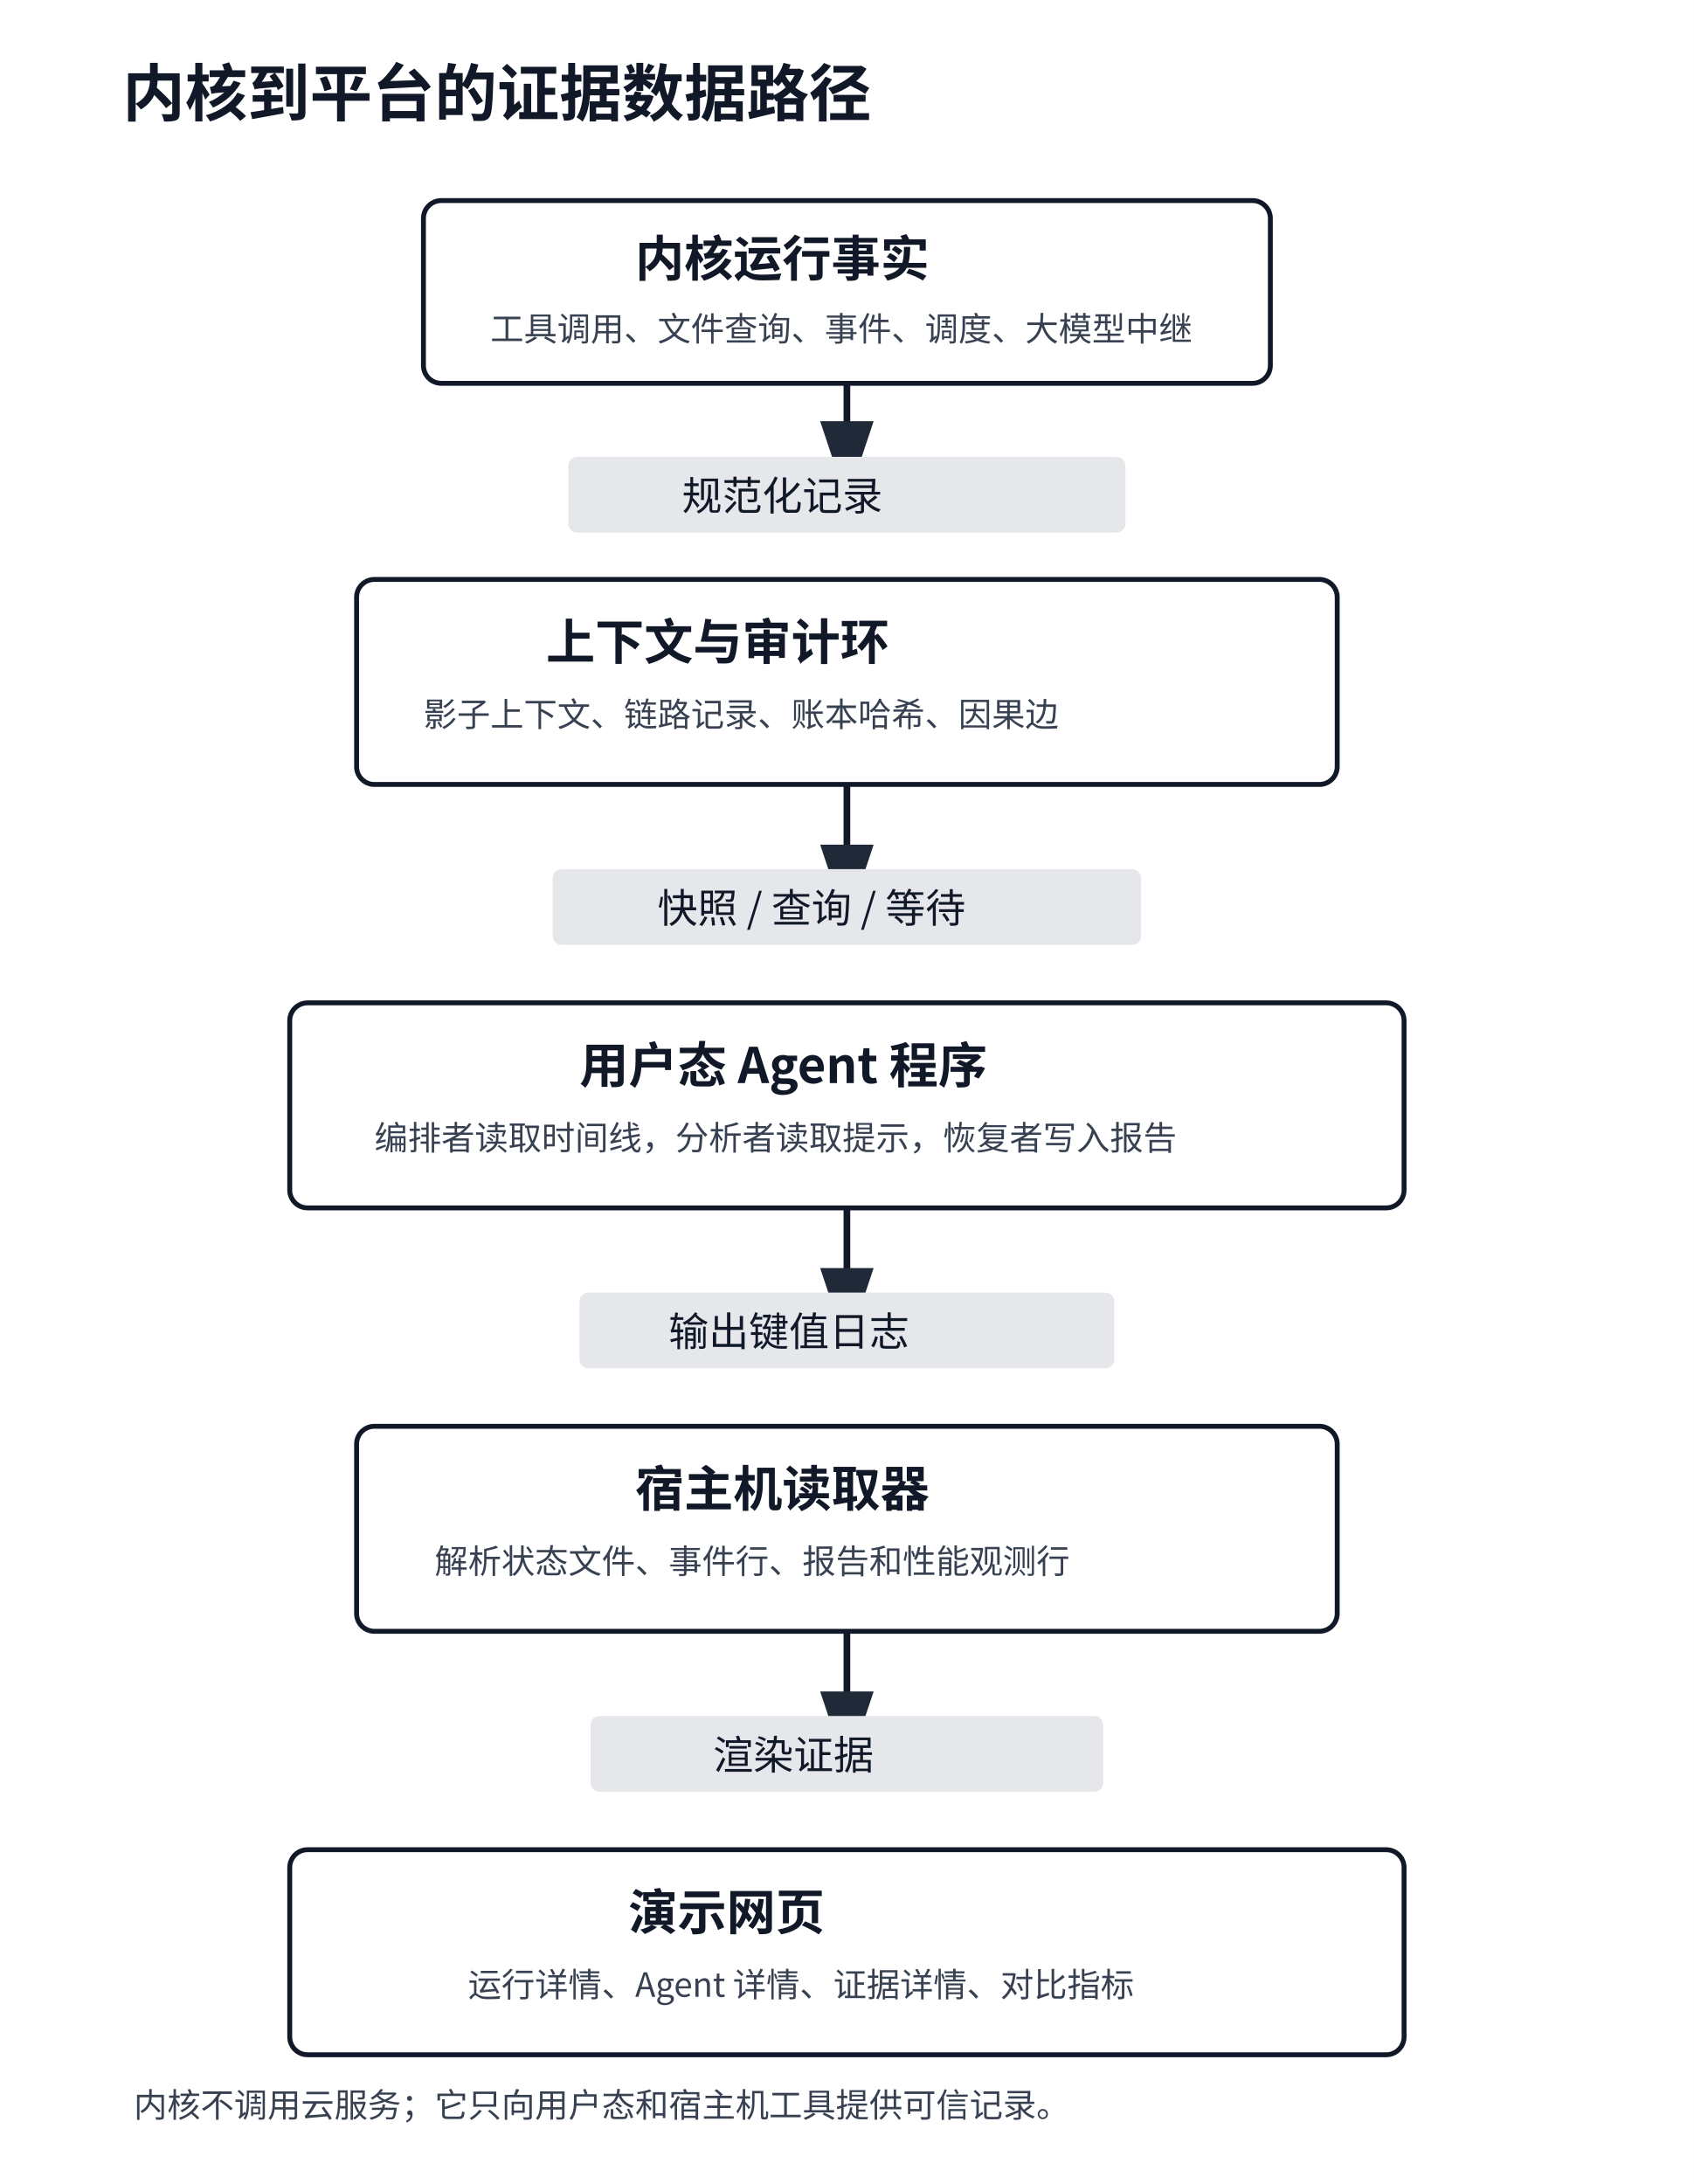
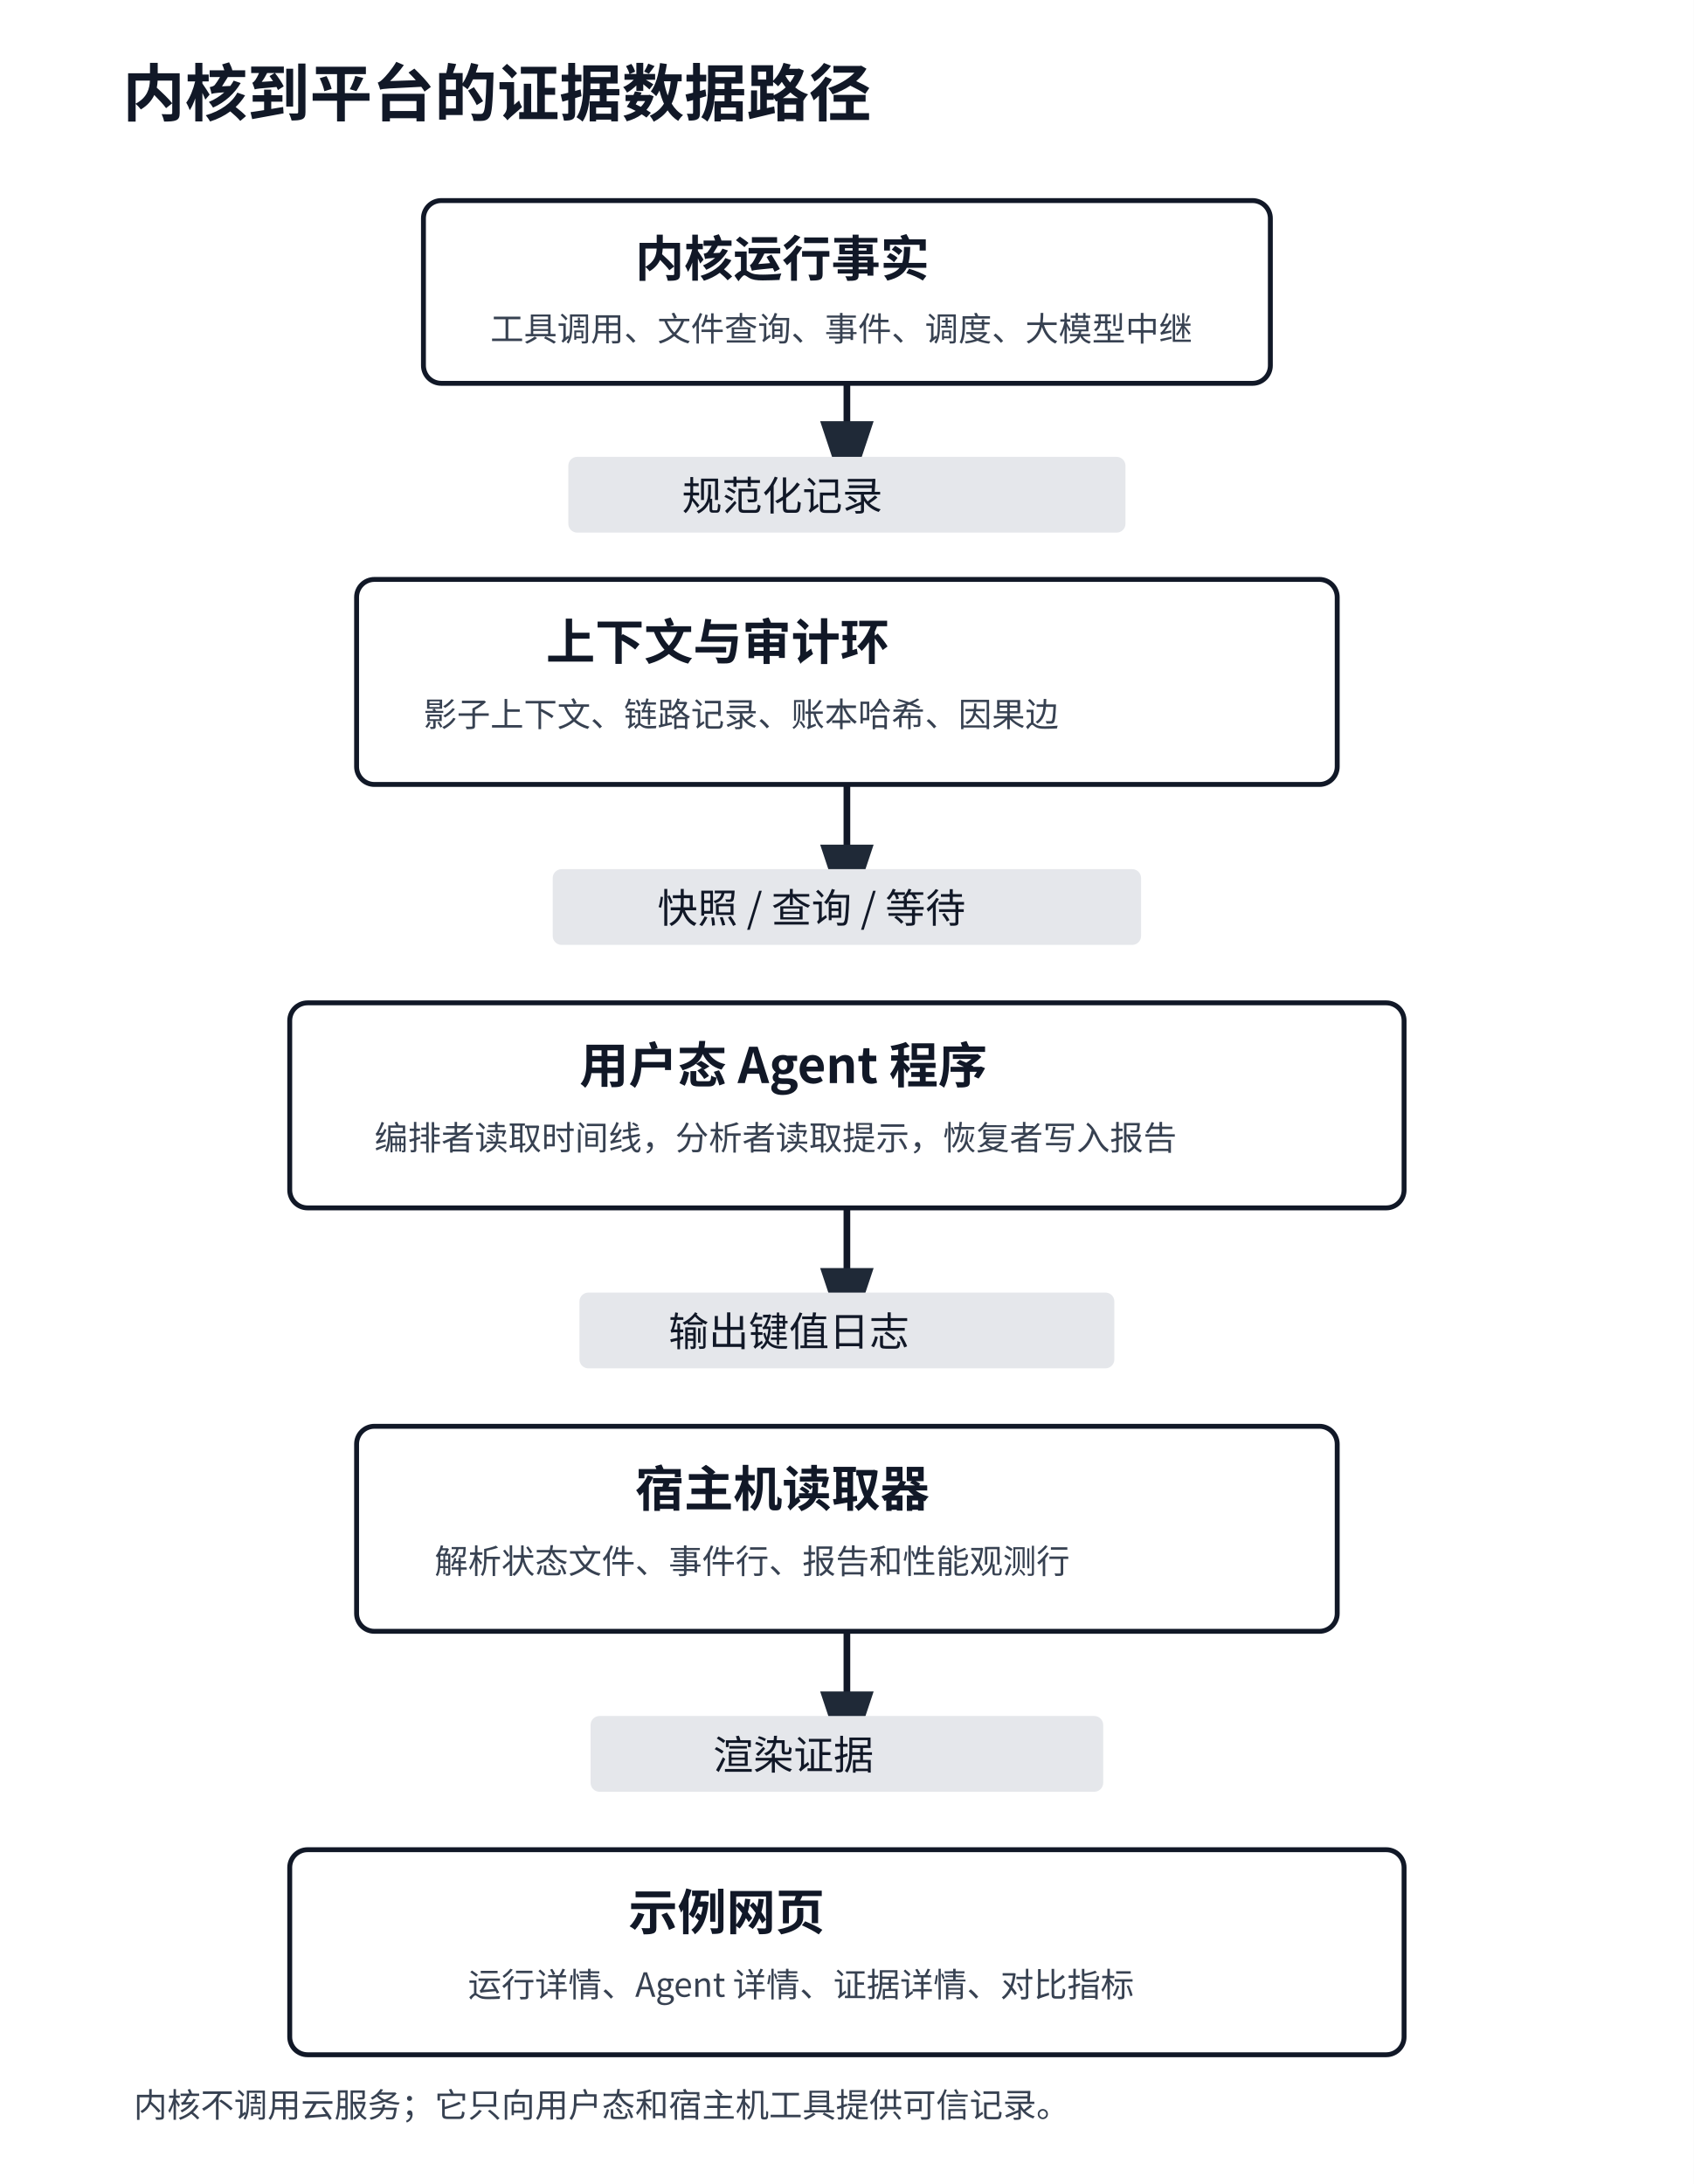
<svg xmlns="http://www.w3.org/2000/svg" width="760" height="980" viewBox="0 0 760 980">
  <defs>
    <marker id="arrow" markerWidth="12" markerHeight="8" refX="11" refY="4" orient="auto" markerUnits="strokeWidth">
      <path d="M0,0 L12,4 L0,8 Z" fill="#1f2937" />
    </marker>
    <style>
      .title { font: 700 28px "Microsoft YaHei", "Noto Sans CJK SC", Arial, sans-serif; fill: #111827; }
      .label { font: 700 22px "Microsoft YaHei", "Noto Sans CJK SC", Arial, sans-serif; fill: #111827; }
      .small { font: 18px "Microsoft YaHei", "Noto Sans CJK SC", Arial, sans-serif; fill: #111827; }
      .tiny { font: 15px "Microsoft YaHei", "Noto Sans CJK SC", Arial, sans-serif; fill: #374151; }
      .box { fill: #ffffff; stroke: #111827; stroke-width: 2.2; rx: 8; ry: 8; }
      .tag { fill: #e5e7eb; stroke: none; rx: 4; ry: 4; }
      .arrow { stroke: #111827; stroke-width: 3; fill: none; marker-end: url(#arrow); }
    </style>
  </defs>
  <rect width="760" height="980" fill="#ffffff" />
  <text x="55" y="52" class="title">内核到平台的证据数据路径</text>
  <rect x="190" y="90" width="380" height="82" class="box" />
  <text x="285" y="124" class="label">内核运行事实</text>
  <text x="220" y="153" class="tiny">工具调用、文件查询、事件、调度、大模型中继</text>
  <line x1="380" y1="172" x2="380" y2="222" class="arrow" />
  <rect x="255" y="205" width="250" height="34" class="tag" />
  <text x="306" y="229" class="small">规范化记录</text>
  <rect x="160" y="260" width="440" height="92" class="box" />
  <text x="245" y="296" class="label">上下文与审计环</text>
  <text x="190" y="326" class="tiny">影子上下文、链路记录、账本哈希、因果边</text>
  <line x1="380" y1="352" x2="380" y2="412" class="arrow" />
  <rect x="248" y="390" width="264" height="34" class="tag" />
  <text x="295" y="414" class="small">快照 / 查询 / 等待</text>
  <rect x="130" y="450" width="500" height="92" class="box" />
  <text x="260" y="486" class="label">用户态 Agent 程序</text>
  <text x="168" y="516" class="tiny">编排者读取时间线，分析者读取提示，恢复者写入报告</text>
  <line x1="380" y1="542" x2="380" y2="602" class="arrow" />
  <rect x="260" y="580" width="240" height="34" class="tag" />
  <text x="300" y="604" class="small">输出键值日志</text>
  <rect x="160" y="640" width="440" height="92" class="box" />
  <text x="285" y="676" class="label">宿主机读取器</text>
  <text x="195" y="706" class="tiny">解析状态文件、事件行、报告和性能观测行</text>
  <line x1="380" y1="732" x2="380" y2="792" class="arrow" />
  <rect x="265" y="770" width="230" height="34" class="tag" />
  <text x="320" y="794" class="small">渲染证据</text>
  <rect x="130" y="830" width="500" height="92" class="box" />
-   <text x="282" y="866" class="label">演示网页</text>
+   <text x="282" y="866" class="label">示例网页</text>
  <text x="210" y="896" class="tiny">运行详情、Agent 详情、证据详情、对比指标</text>
  <text x="60" y="950" class="tiny">内核不调用云服务；它只向用户态和宿主机工具提供可信记录。</text>
</svg>
